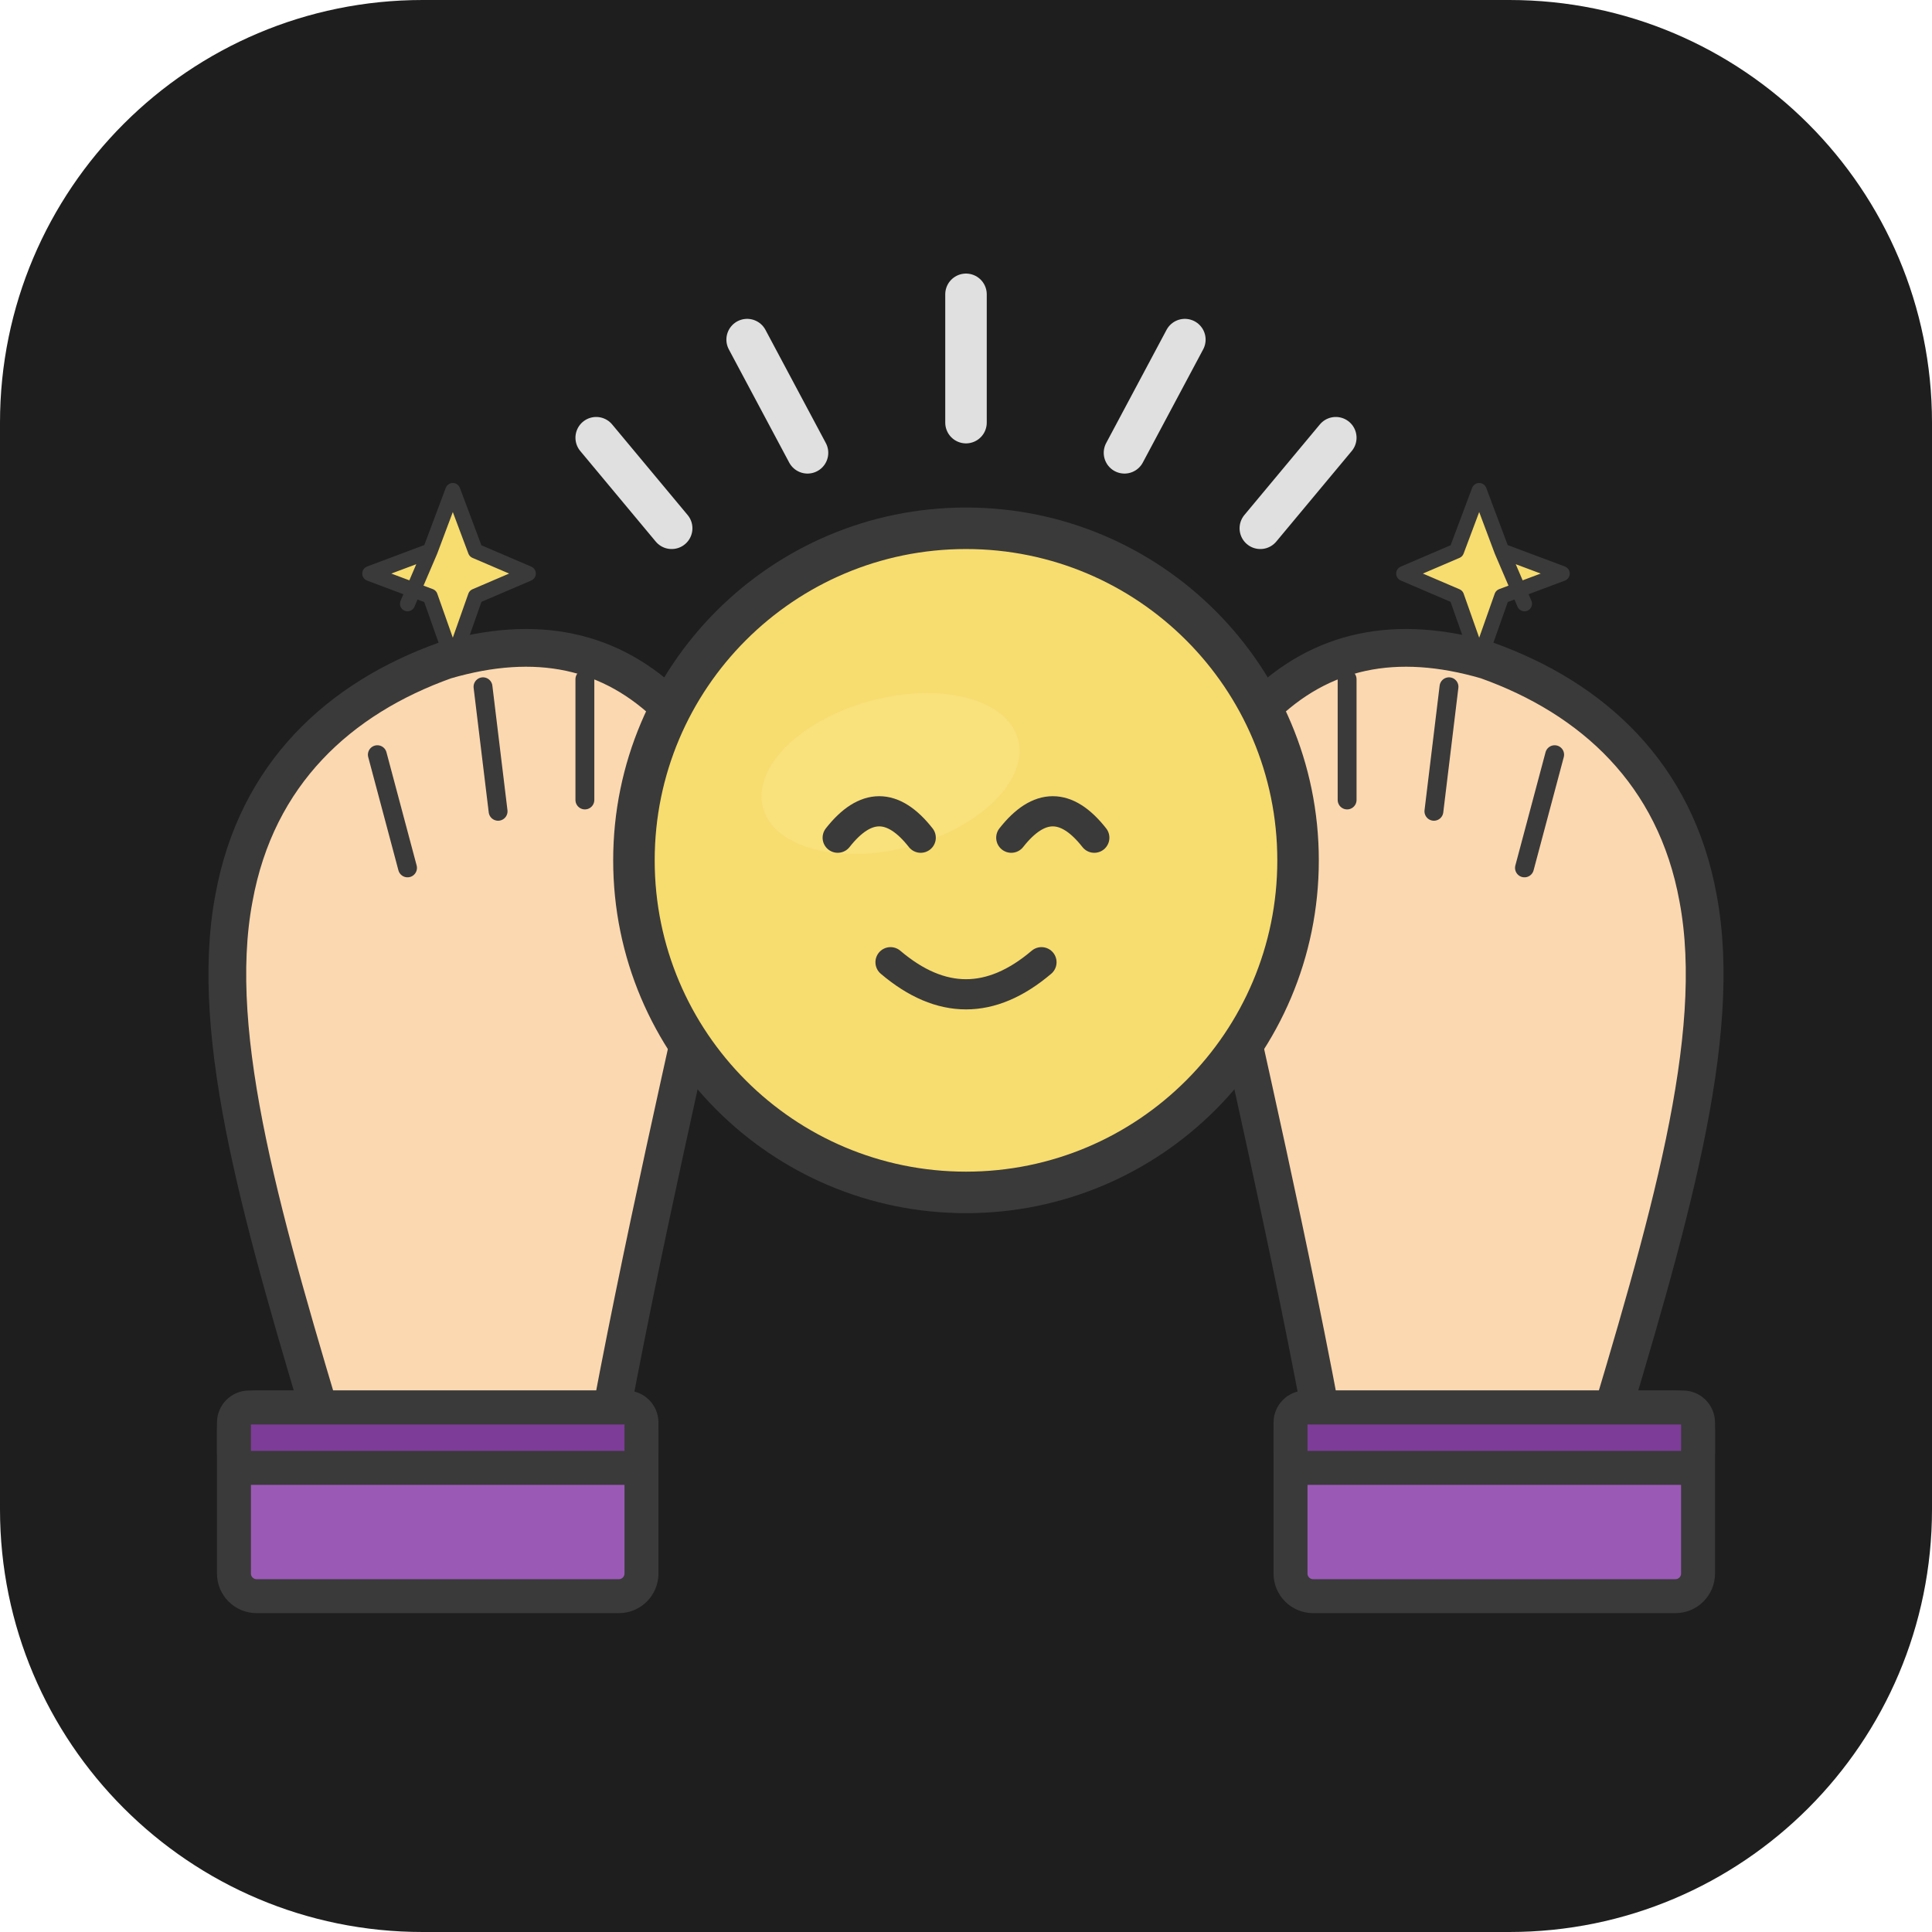
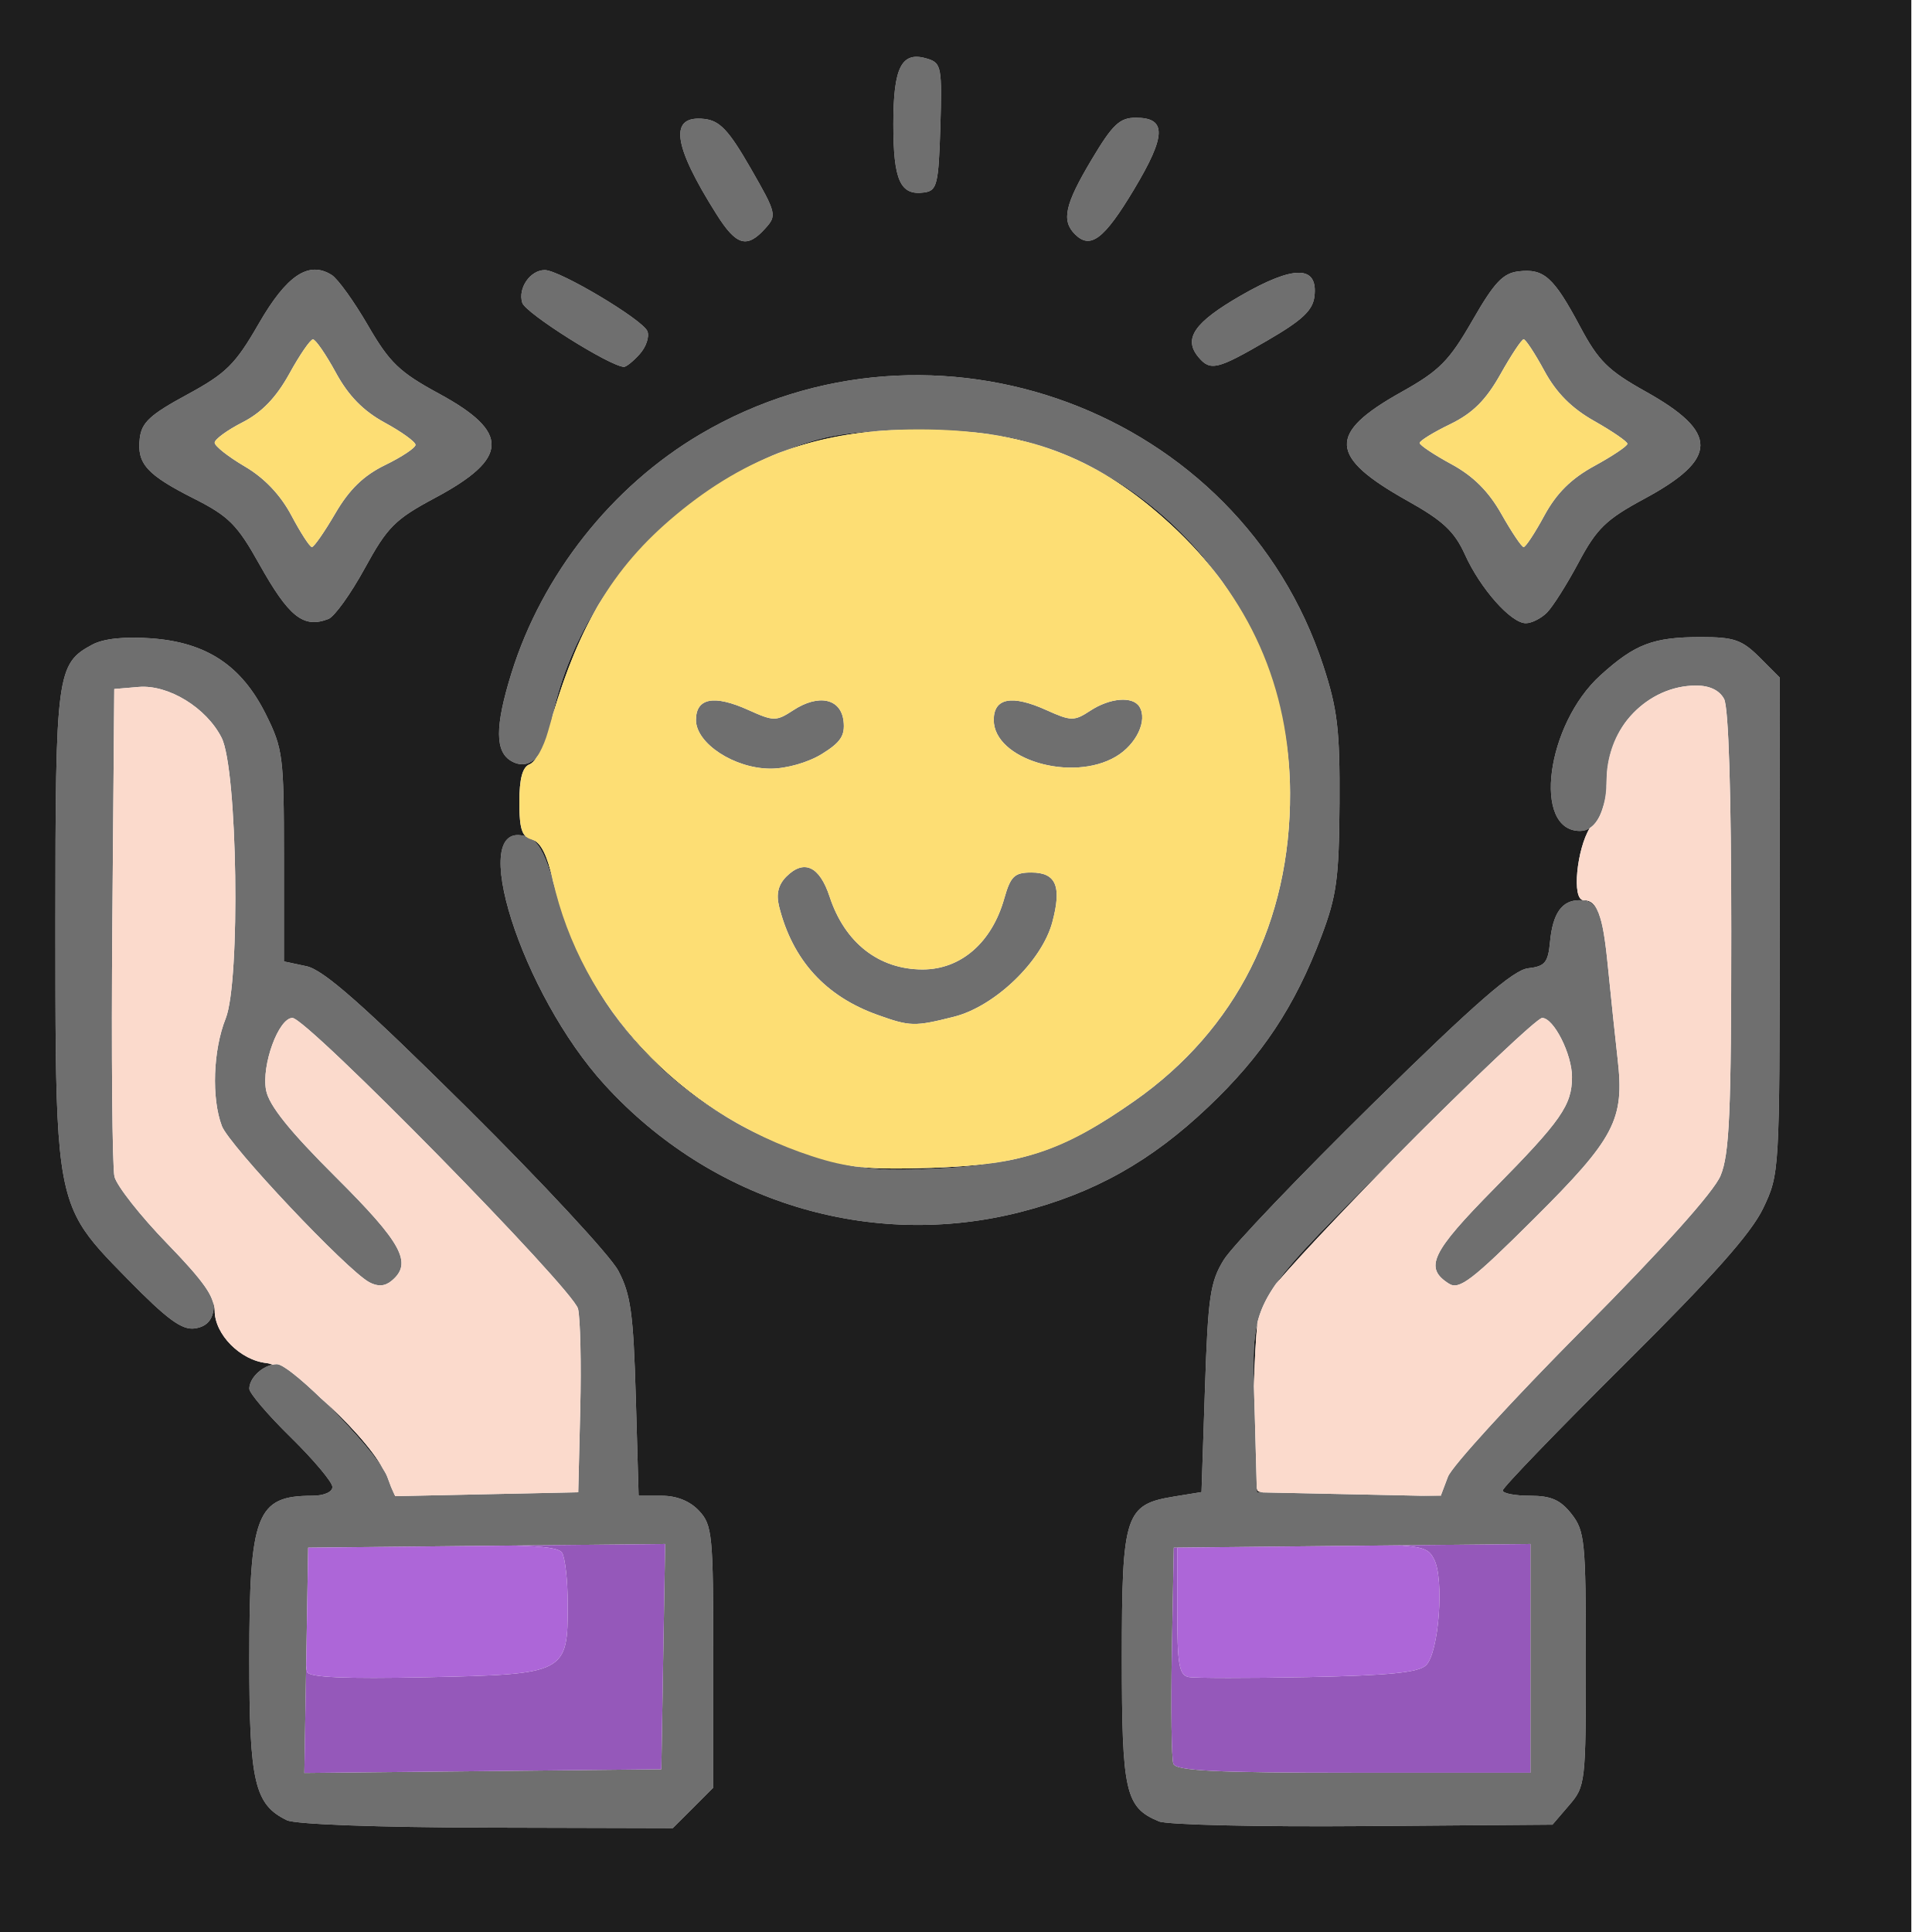
- <svg xmlns="http://www.w3.org/2000/svg" viewBox="0 0 512 512">
-   <rect width="512" height="512" rx="112" fill="#1e1e1e" />
-   <path d="M88 385 C70 325 55 275 62 238 C68 205 90 185 118 175 C142 168 162 172 178 188 C190 200 194 218 190 242 C183 275 170 330 160 385Z" fill="#fcd8b0" stroke="#3a3a3a" stroke-width="10" stroke-linejoin="round" />
-   <path d="M190 242 C202 228 216 232 220 248 C224 265 214 278 200 278 C190 278 186 265 188 255Z" fill="#fcd8b0" stroke="#3a3a3a" stroke-width="8" stroke-linejoin="round" />
-   <line x1="100" y1="200" x2="108" y2="230" stroke="#3a3a3a" stroke-width="5" stroke-linecap="round" />
-   <line x1="128" y1="182" x2="132" y2="215" stroke="#3a3a3a" stroke-width="5" stroke-linecap="round" />
-   <line x1="155" y1="180" x2="155" y2="212" stroke="#3a3a3a" stroke-width="5" stroke-linecap="round" />
-   <rect x="62" y="373" width="108" height="50" rx="6" fill="#9b59b6" stroke="#3a3a3a" stroke-width="9" />
-   <rect x="62" y="373" width="108" height="16" rx="4" fill="#7d3c98" stroke="#3a3a3a" stroke-width="9" />
-   <path d="M424 385 C442 325 457 275 450 238 C444 205 422 185 394 175 C370 168 350 172 334 188 C322 200 318 218 322 242 C329 275 342 330 352 385Z" fill="#fcd8b0" stroke="#3a3a3a" stroke-width="10" stroke-linejoin="round" />
-   <path d="M322 242 C310 228 296 232 292 248 C288 265 298 278 312 278 C322 278 326 265 324 255Z" fill="#fcd8b0" stroke="#3a3a3a" stroke-width="8" stroke-linejoin="round" />
-   <line x1="412" y1="200" x2="404" y2="230" stroke="#3a3a3a" stroke-width="5" stroke-linecap="round" />
-   <line x1="384" y1="182" x2="380" y2="215" stroke="#3a3a3a" stroke-width="5" stroke-linecap="round" />
-   <line x1="357" y1="180" x2="357" y2="212" stroke="#3a3a3a" stroke-width="5" stroke-linecap="round" />
-   <rect x="342" y="373" width="108" height="50" rx="6" fill="#9b59b6" stroke="#3a3a3a" stroke-width="9" />
-   <rect x="342" y="373" width="108" height="16" rx="4" fill="#7d3c98" stroke="#3a3a3a" stroke-width="9" />
-   <circle cx="256" cy="228" r="88" fill="#f7dc6f" stroke="#3a3a3a" stroke-width="11" />
-   <ellipse cx="236" cy="205" rx="35" ry="20" fill="#fce88d" opacity="0.4" transform="rotate(-15 236 205)" />
-   <path d="M222 222 Q233 208 244 222" fill="none" stroke="#3a3a3a" stroke-width="8" stroke-linecap="round" />
-   <path d="M268 222 Q279 208 290 222" fill="none" stroke="#3a3a3a" stroke-width="8" stroke-linecap="round" />
-   <path d="M236 255 Q256 272 276 255" fill="none" stroke="#3a3a3a" stroke-width="8" stroke-linecap="round" />
-   <g stroke="#e0e0e0" stroke-width="11" stroke-linecap="round">
-     <line x1="256" y1="112" x2="256" y2="78" />
-     <line x1="214" y1="120" x2="198" y2="90" />
-     <line x1="298" y1="120" x2="314" y2="90" />
-     <line x1="178" y1="140" x2="158" y2="116" />
-     <line x1="334" y1="140" x2="354" y2="116" />
+ <svg xmlns="http://www.w3.org/2000/svg" width="276" height="279" viewBox="0 0 276 279">
+   <g>
+     <path d="M 100.08 261.08 L 97.15 264.00 L 70.33 263.93 C54.47,263.89 42.65,263.45 41.42,262.86 C36.75,260.59 36.00,257.35 36.00,239.55 C36.00,218.64 37.02,216.00 45.08,216.00 C46.77,216.00 48.00,215.47 48.00,214.73 C48.00,214.04 45.30,210.82 42.00,207.58 C38.70,204.35 36.00,201.18 36.00,200.55 C36.00,198.90 38.13,197.00 39.98,197.00 C42.09,197.00 54.62,209.78 55.93,213.28 L 56.97 216.06 L 70.24 215.78 L 83.50 215.50 L 83.79 203.50 C83.95,196.90 83.80,190.38 83.47,189.00 C82.77,186.17 44.32,147.00 42.23,147.00 C40.23,147.00 37.74,153.82 38.42,157.43 C38.83,159.63 41.81,163.34 48.50,170.00 C58.06,179.52 59.62,182.41 56.56,184.95 C55.58,185.77 54.56,185.83 53.31,185.16 C50.06,183.39 33.11,165.43 32.04,162.61 C30.52,158.61 30.77,151.62 32.59,147.08 C34.74,141.69 34.30,111.08 32.00,106.54 C29.81,102.20 24.32,98.84 20.03,99.20 L 16.50 99.50 L 16.22 133.50 C16.07,152.20 16.21,168.59 16.53,169.92 C16.86,171.25 20.28,175.60 24.14,179.58 C29.46,185.06 31.08,187.39 30.83,189.16 C30.61,190.74 29.73,191.61 28.12,191.84 C26.27,192.10 24.13,190.53 18.46,184.75 C15.36,181.59 13.18,179.39 11.64,176.80 C8.00,170.66 8.00,162.36 8.00,133.97 L 8.00 133.27 C8.00,97.25 8.19,95.84 13.33,93.09 C14.95,92.22 17.96,91.90 21.83,92.18 C29.83,92.76 34.87,96.10 38.38,103.13 C40.86,108.12 41.00,109.19 41.00,123.62 L 41.00 138.84 L 44.25 139.53 C46.71,140.05 52.32,144.99 67.33,159.86 C78.23,170.66 88.11,181.30 89.28,183.50 C91.08,186.90 91.46,189.65 91.81,201.75 L 92.22 216.00 L 95.57 216.00 C97.73,216.00 99.65,216.78 100.96,218.19 C102.86,220.23 103.00,221.64 103.00,239.27 L 103.00 258.15 ZM 226.59 260.69 L 224.18 263.50 L 196.84 263.71 C181.80,263.83 168.54,263.52 167.36,263.03 C162.49,261.02 162.00,258.83 162.00,239.39 C162.00,218.67 162.46,217.26 169.56,216.11 L 173.50 215.47 L 174.00 200.49 C174.44,187.23 174.76,185.09 176.73,181.91 C177.96,179.93 187.71,169.73 198.39,159.23 C213.03,144.85 218.52,140.07 220.66,139.83 C223.10,139.55 223.55,139.01 223.83,136.00 C224.22,131.89 225.55,130.00 228.06,130.00 C230.73,130.00 231.42,131.66 232.23,140.00 C232.64,144.12 233.25,149.94 233.59,152.92 C234.60,161.69 233.21,164.35 221.52,175.99 C212.57,184.90 210.72,186.31 209.24,185.38 C205.61,183.09 206.66,180.88 215.79,171.62 C225.44,161.83 227.00,159.59 227.00,155.52 C227.00,152.23 224.36,147.00 222.69,147.00 C222.00,147.00 212.60,155.89 201.80,166.75 C188.17,180.45 183.33,184.96 181.73,190.41 C180.86,193.41 180.96,196.69 181.12,201.94 C181.15,202.74 181.18,203.60 181.20,204.50 L 181.50 215.50 L 194.76 215.78 L 208.03 216.06 L 209.08 213.28 C209.66,211.75 218.41,202.18 228.52,192.00 C240.04,180.41 247.49,172.11 248.45,169.78 C249.74,166.70 250.00,160.70 250.00,134.47 C250.00,114.60 249.62,102.15 248.96,100.93 C248.29,99.68 246.87,99.00 244.92,99.00 C237.97,99.00 232.01,105.14 232.00,112.32 C232.00,117.01 230.50,120.00 228.16,120.00 C221.24,120.00 223.27,104.60 231.13,97.50 C236.12,92.99 238.73,92.00 245.64,92.00 C250.40,92.00 251.55,92.40 254.08,94.92 L 257.00 97.85 L 256.99 133.67 C256.98,169.36 256.97,169.52 254.60,174.50 C252.87,178.11 247.31,184.37 234.60,196.99 C224.92,206.61 217.00,214.82 217.00,215.24 C217.00,215.66 218.77,216.00 220.93,216.00 C223.98,216.00 225.32,216.59 226.93,218.63 C228.85,221.08 229.00,222.57 229.00,239.58 C229.00,257.49 228.95,257.95 226.59,260.69 ZM 147.40 175.02 C125.69,180.58 102.78,173.58 87.34,156.68 C75.07,143.25 67.09,117.51 76.24,120.89 C77.78,121.46 78.84,123.48 80.19,128.41 C85.41,147.49 98.92,161.27 118.11,167.10 C124.04,168.90 126.85,169.17 135.35,168.76 C147.59,168.16 153.81,166.02 163.86,158.96 C178.50,148.68 186.36,133.11 186.29,114.50 C186.21,90.79 169.89,69.37 147.47,63.53 C140.23,61.65 125.23,61.56 118.50,63.36 C99.23,68.52 83.14,85.45 79.61,104.29 C78.70,109.14 76.50,111.34 73.93,109.96 C71.46,108.64 71.44,104.96 73.87,97.16 C78.29,82.98 88.35,70.25 101.10,62.72 C134.83,42.82 178.99,59.21 191.08,96.12 C193.14,102.41 193.49,105.36 193.43,116.00 C193.36,126.86 193.02,129.39 190.80,135.24 C186.98,145.35 182.27,152.46 174.49,159.84 C166.21,167.71 158.00,172.31 147.40,175.02 ZM 169.44 254.71 C169.83,255.72 175.50,256.00 195.47,256.00 L 221.00 256.00 L 221.00 222.97 L 195.25 223.23 L 169.50 223.50 L 169.22 238.46 C169.07,246.68 169.17,253.99 169.44,254.71 ZM 44.50 223.50 L 43.95 256.03 L 69.73 255.77 L 95.50 255.50 L 95.77 239.23 L 96.05 222.97 L 70.27 223.23 ZM 47.42 89.39 C43.81,90.78 41.72,89.11 37.42,81.43 C34.28,75.80 33.01,74.53 28.08,72.04 C21.19,68.56 19.76,66.98 20.18,63.32 C20.44,61.02 21.67,59.88 26.99,57.00 C32.68,53.91 33.96,52.65 37.37,46.73 C41.40,39.74 44.58,37.62 47.90,39.71 C48.78,40.26 51.13,43.53 53.13,46.98 C56.26,52.38 57.67,53.74 63.42,56.86 C73.69,62.44 73.53,66.19 62.77,71.93 C57.04,75.00 55.94,76.10 52.67,82.08 C50.65,85.77 48.29,89.06 47.42,89.39 ZM 223.38 88.47 C222.54,89.31 221.17,90.00 220.33,90.00 C218.19,90.00 213.75,84.99 211.53,80.06 C210.03,76.75 208.35,75.18 203.27,72.34 C191.84,65.94 191.64,62.61 202.35,56.62 C207.86,53.54 209.25,52.14 212.62,46.28 C215.79,40.76 217.04,39.44 219.32,39.18 C222.96,38.76 224.36,40.03 228.15,47.12 C230.80,52.11 232.21,53.51 237.62,56.53 C248.23,62.46 248.19,66.23 237.45,72.03 C231.92,75.01 230.58,76.31 227.96,81.22 C226.28,84.37 224.22,87.63 223.38,88.47 ZM 137.75 146.83 C132.07,148.26 131.44,148.25 126.75,146.57 C119.19,143.88 114.44,138.64 112.50,130.89 C112.06,129.10 112.39,127.76 113.55,126.59 C116.10,124.04 118.35,125.08 119.80,129.49 C121.98,136.14 126.91,140.00 133.23,140.00 C138.76,140.00 143.23,136.11 145.02,129.75 C145.93,126.54 146.49,126.00 148.93,126.00 C152.51,126.00 153.35,128.00 151.95,133.20 C150.43,138.83 143.65,145.35 137.75,146.83 ZM 216.82 74.25 C218.30,76.86 219.73,79.00 220.02,79.00 C220.31,79.00 221.66,76.95 223.02,74.43 C224.77,71.22 226.90,69.10 230.25,67.28 C232.86,65.85 235.00,64.42 235.00,64.09 C235.00,63.77 232.86,62.30 230.25,60.82 C226.96,58.97 224.74,56.74 223.02,53.57 C221.66,51.06 220.31,49.00 220.02,49.00 C219.73,49.00 218.22,51.28 216.66,54.06 C214.56,57.79 212.67,59.67 209.41,61.26 C206.98,62.43 205.00,63.66 205.00,63.97 C205.00,64.28 207.06,65.66 209.57,67.02 C212.74,68.74 214.97,70.96 216.82,74.25 ZM 42.08 74.44 C43.41,76.95 44.74,79.00 45.04,79.00 C45.34,79.00 46.86,76.81 48.42,74.14 C50.44,70.67 52.52,68.66 55.63,67.15 C58.03,65.98 60.00,64.67 60.00,64.24 C60.00,63.81 58.00,62.36 55.55,61.03 C52.44,59.33 50.31,57.15 48.49,53.80 C47.05,51.16 45.57,49.01 45.19,49.01 C44.81,49.02 43.27,51.26 41.77,53.99 C39.87,57.42 37.80,59.57 35.02,60.99 C32.81,62.12 31.00,63.44 31.00,63.93 C31.00,64.41 32.95,65.95 35.33,67.35 C38.17,69.01 40.50,71.46 42.08,74.44 ZM 161.14 109.26 C154.76,113.03 143.50,109.66 143.50,103.97 C143.50,100.79 146.11,100.29 151.09,102.54 C154.66,104.15 155.11,104.16 157.43,102.64 C160.28,100.77 163.57,100.50 164.54,102.06 C165.75,104.02 164.10,107.51 161.14,109.26 ZM 118.69 108.88 C116.70,110.11 113.59,111.00 111.28,111.00 C106.07,111.00 100.50,107.37 100.50,103.97 C100.50,100.79 103.11,100.29 108.09,102.54 C111.71,104.17 112.08,104.18 114.53,102.58 C118.20,100.17 121.43,100.86 121.81,104.13 C122.05,106.22 121.39,107.21 118.69,108.88 ZM 92.37 51.14 C91.45,52.17 90.42,52.99 90.10,52.98 C88.06,52.90 75.89,45.24 75.42,43.73 C74.75,41.64 76.56,39.00 78.67,39.00 C80.81,39.00 92.85,46.18 93.49,47.84 C93.80,48.64 93.29,50.12 92.37,51.14 ZM 110.48 33.02 C107.86,35.92 106.32,35.47 103.49,30.98 C97.10,20.87 96.56,16.59 101.74,17.18 C103.95,17.44 105.24,18.81 108.38,24.27 C112.15,30.83 112.21,31.11 110.48,33.02 ZM 183.00 49.18 C175.75,53.40 174.77,53.63 173.04,51.55 C170.84,48.89 172.46,46.55 179.20,42.67 C186.87,38.26 190.34,38.30 189.81,42.79 C189.57,44.83 188.06,46.24 183.00,49.18 ZM 163.76 27.35 C159.44,34.56 157.46,36.06 155.23,33.83 C153.25,31.85 153.77,29.53 157.62,23.07 C160.66,17.97 161.68,17.00 164.01,17.00 C168.49,17.00 168.43,19.55 163.76,27.35 ZM 135.79 18.33 C135.53,26.64 135.31,27.53 133.49,27.79 C130.00,28.29 129.00,26.08 129.00,17.92 C129.00,9.59 130.21,7.30 133.99,8.50 C135.93,9.11 136.05,9.78 135.79,18.33 Z" fill="#6f6f6f" />
+     <path d="M 169.44 254.71 C169.17,253.99 169.07,246.68 169.22,238.46 L 169.50 223.50 L 170.00 223.49 L 170.00 232.43 C170.00,240.36 170.26,241.90 171.64,242.18 C172.54,242.35 180.30,242.36 188.89,242.19 C200.64,241.95 204.85,241.53 205.93,240.47 C207.79,238.65 208.58,227.96 207.07,225.14 C206.42,223.91 205.91,223.39 201.95,223.16 L 221.00 222.97 L 221.00 256.00 L 195.47 256.00 C175.50,256.00 169.83,255.72 169.44,254.71 ZM 44.34 241.45 C44.64,242.23 49.83,242.46 61.64,242.21 C81.75,241.78 82.01,241.65 81.98,231.64 C81.98,228.26 81.61,224.93 81.16,224.23 C80.77,223.62 78.88,223.30 74.13,223.19 L 96.05 222.97 L 95.77 239.23 L 95.50 255.50 L 69.73 255.77 L 43.95 256.03 L 44.21 240.54 C44.25,241.00 44.29,241.31 44.34,241.45 Z" fill="rgb(149,88,186)" />
+     <path d="M 170.00 232.43 L 170.00 223.49 L 195.25 223.23 L 201.95 223.16 C205.91,223.39 206.42,223.91 207.07,225.14 C208.58,227.96 207.79,238.65 205.93,240.47 C204.85,241.53 200.64,241.95 188.89,242.19 C180.30,242.36 172.54,242.35 171.64,242.18 C170.26,241.90 170.00,240.36 170.00,232.43 ZM 44.50 223.50 L 74.13 223.19 C78.88,223.30 80.77,223.62 81.16,224.23 C81.61,224.93 81.98,228.26 81.98,231.64 C82.01,241.65 81.75,241.78 61.64,242.21 C49.83,242.46 44.64,242.23 44.34,241.45 C44.29,241.31 44.25,241.00 44.21,240.54 Z" fill="rgb(173,102,216)" />
+     <path d="M 0.00 0.00 L 276.00 0.00 L 276.00 279.00 L 0.00 279.00 ZM 147.40 175.02 C158.00,172.31 166.21,167.71 174.49,159.84 C182.27,152.46 186.98,145.35 190.80,135.24 C193.02,129.39 193.36,126.86 193.43,116.00 C193.49,105.36 193.14,102.41 191.08,96.12 C178.99,59.21 134.83,42.82 101.10,62.72 C88.35,70.25 78.29,82.98 73.87,97.16 C71.44,104.96 71.46,108.64 73.93,109.96 C75.28,110.69 76.54,110.42 77.55,109.29 C77.18,109.85 76.81,110.24 76.49,110.37 C75.45,110.76 75.00,112.42 75.00,115.85 C75.00,118.77 75.21,120.13 75.92,120.78 C67.28,118.14 75.22,143.42 87.34,156.68 C102.78,173.58 125.69,180.58 147.40,175.02 ZM 100.08 261.08 L 103.00 258.15 L 103.00 239.27 C103.00,221.64 102.86,220.23 100.96,218.19 C99.65,216.78 97.73,216.00 95.57,216.00 L 92.22 216.00 L 91.81 201.75 C91.46,189.65 91.08,186.90 89.28,183.50 C88.11,181.30 78.23,170.66 67.33,159.86 C52.32,144.99 46.71,140.05 44.25,139.53 L 41.00 138.84 L 41.00 123.62 C41.00,109.19 40.86,108.12 38.38,103.13 C34.87,96.10 29.83,92.76 21.83,92.18 C17.96,91.90 14.95,92.22 13.33,93.09 C8.19,95.84 8.00,97.25 8.00,133.27 L 8.00 133.97 C8.00,162.36 8.00,170.66 11.64,176.80 C13.18,179.39 15.36,181.59 18.46,184.75 C24.13,190.53 26.27,192.10 28.12,191.84 C29.73,191.61 30.61,190.74 30.83,189.16 C30.89,188.77 30.85,188.36 30.71,187.89 C30.91,188.40 31.00,188.86 31.00,189.27 C31.00,192.70 34.71,196.45 38.50,196.84 C38.75,196.87 39.04,196.94 39.37,197.07 C37.69,197.41 36.00,199.08 36.00,200.55 C36.00,201.18 38.70,204.35 42.00,207.58 C45.30,210.82 48.00,214.04 48.00,214.73 C48.00,215.47 46.77,216.00 45.08,216.00 C37.02,216.00 36.00,218.64 36.00,239.55 C36.00,257.35 36.75,260.59 41.42,262.86 C42.65,263.45 54.47,263.89 70.33,263.93 L 97.15 264.00 ZM 226.59 260.69 C228.95,257.95 229.00,257.49 229.00,239.58 C229.00,222.57 228.85,221.08 226.93,218.63 C225.32,216.59 223.98,216.00 220.93,216.00 C218.77,216.00 217.00,215.66 217.00,215.24 C217.00,214.82 224.92,206.61 234.60,196.99 C247.31,184.37 252.87,178.11 254.60,174.50 C256.97,169.52 256.98,169.36 256.99,133.67 L 257.00 97.85 L 254.08 94.92 C251.55,92.40 250.40,92.00 245.64,92.00 C238.73,92.00 236.12,92.99 231.13,97.50 C223.27,104.60 221.24,120.00 228.16,120.00 C228.68,120.00 229.15,119.86 229.57,119.58 C227.72,122.54 226.91,130.00 228.68,130.00 C229.77,130.00 230.49,130.63 231.05,132.45 C230.43,130.52 229.56,130.00 228.06,130.00 C225.55,130.00 224.22,131.89 223.83,136.00 C223.55,139.01 223.10,139.55 220.66,139.83 C218.52,140.07 213.03,144.85 198.39,159.23 C187.71,169.73 177.96,179.93 176.73,181.91 C174.76,185.09 174.44,187.23 174.00,200.49 L 173.50 215.47 L 169.56 216.11 C162.46,217.26 162.00,218.67 162.00,239.39 C162.00,258.83 162.49,261.02 167.36,263.03 C168.54,263.52 181.80,263.83 196.84,263.71 L 224.18 263.50 ZM 47.42 89.39 C48.29,89.06 50.65,85.77 52.67,82.08 C55.94,76.10 57.04,75.00 62.77,71.93 C73.53,66.19 73.69,62.44 63.42,56.86 C57.67,53.74 56.26,52.38 53.13,46.98 C51.13,43.53 48.78,40.26 47.90,39.71 C44.58,37.62 41.40,39.74 37.37,46.73 C33.96,52.65 32.68,53.91 26.99,57.00 C21.67,59.88 20.44,61.02 20.18,63.32 C19.76,66.98 21.19,68.56 28.08,72.04 C33.01,74.53 34.28,75.80 37.42,81.43 C41.72,89.11 43.81,90.78 47.42,89.39 ZM 223.38 88.47 C224.22,87.63 226.28,84.37 227.96,81.22 C230.58,76.31 231.92,75.01 237.45,72.03 C248.19,66.23 248.23,62.46 237.62,56.53 C232.21,53.51 230.80,52.11 228.15,47.12 C224.36,40.03 222.96,38.76 219.32,39.18 C217.04,39.44 215.79,40.76 212.62,46.28 C209.25,52.14 207.86,53.54 202.35,56.62 C191.64,62.61 191.84,65.94 203.27,72.34 C208.35,75.18 210.03,76.75 211.53,80.06 C213.75,84.99 218.19,90.00 220.33,90.00 C221.17,90.00 222.54,89.31 223.38,88.47 ZM 92.37 51.14 C93.29,50.12 93.80,48.64 93.49,47.84 C92.85,46.18 80.81,39.00 78.67,39.00 C76.56,39.00 74.75,41.64 75.42,43.73 C75.89,45.24 88.06,52.90 90.10,52.98 C90.42,52.99 91.45,52.17 92.37,51.14 ZM 110.48 33.02 C112.21,31.11 112.15,30.83 108.38,24.27 C105.24,18.81 103.95,17.44 101.74,17.18 C96.56,16.59 97.10,20.87 103.49,30.98 C106.32,35.47 107.86,35.92 110.48,33.02 ZM 183.00 49.18 C188.06,46.24 189.57,44.83 189.81,42.79 C190.34,38.30 186.87,38.26 179.20,42.67 C172.46,46.55 170.84,48.89 173.04,51.55 C174.77,53.63 175.75,53.40 183.00,49.18 ZM 163.76 27.35 C168.43,19.55 168.49,17.00 164.01,17.00 C161.68,17.00 160.66,17.97 157.62,23.07 C153.77,29.53 153.25,31.85 155.23,33.83 C157.46,36.06 159.44,34.56 163.76,27.35 ZM 135.79 18.33 C136.05,9.78 135.93,9.11 133.99,8.50 C130.21,7.30 129.00,9.59 129.00,17.92 C129.00,26.08 130.00,28.29 133.49,27.79 C135.31,27.53 135.53,26.64 135.79,18.33 ZM 201.80 166.75 C202.73,165.81 203.66,164.88 204.57,163.97 C196.60,172.00 188.18,180.81 184.27,185.38 C187.11,181.34 192.34,176.26 201.80,166.75 ZM 141.76 62.55 C143.92,62.79 145.88,63.12 147.47,63.53 C159.25,66.60 169.35,73.97 176.29,83.71 C174.22,80.93 171.82,78.28 169.11,75.78 C160.71,68.02 152.44,63.93 141.76,62.55 ZM 79.81 103.27 C81.02,97.59 83.36,92.10 86.57,87.07 C83.89,91.57 81.73,96.81 79.81,103.27 ZM 135.35 168.76 C129.70,169.03 126.56,169.01 123.35,168.43 C126.11,168.79 129.32,168.82 134.50,168.65 C139.27,168.49 143.07,168.14 146.47,167.41 C143.22,168.15 139.66,168.55 135.35,168.76 ZM 111.57 65.77 C113.82,64.80 116.14,63.99 118.50,63.36 C120.87,62.73 124.27,62.33 127.99,62.16 C121.98,62.55 116.60,63.72 111.57,65.77 ZM 46.34 201.92 C50.02,205.16 53.77,209.26 55.29,212.08 C53.69,209.57 49.83,205.29 46.34,201.92 ZM 87.96 145.44 C92.78,152.37 99.27,158.22 106.92,162.47 C99.18,158.29 92.77,152.53 87.96,145.44 ZM 181.58 190.97 C181.34,193.28 181.16,196.66 181.07,200.18 C180.96,196.22 180.96,193.46 181.58,190.97 ZM 76.94 121.28 C78.12,121.70 79.02,123.53 79.83,127.11 C79.84,127.16 79.85,127.20 79.86,127.25 C78.87,123.87 78.01,122.09 76.94,121.28 ZM 231.48 116.57 C231.82,115.40 232.00,113.96 232.00,112.32 C232.01,109.24 233.11,106.35 234.91,104.05 C233.09,106.42 232.01,109.45 232.00,112.75 C232.00,114.24 231.83,115.51 231.48,116.57 ZM 181.67 215.33 C181.73,215.40 181.97,215.46 182.36,215.52 L 181.50 215.50 L 181.48 214.90 C181.54,215.12 181.60,215.27 181.67,215.33 ZM 205.26 216.00 L 208.05 216.00 L 208.03 216.06 ZM 226.08 194.47 C217.05,203.67 209.64,211.85 209.08,213.27 L 209.09 213.25 C209.62,211.86 217.04,203.68 226.08,194.47 ZM 56.46 214.70 L 57.05 216.06 L 56.97 216.06 ZM 222.71 147.00 C222.68,147.00 222.64,147.01 222.59,147.03 C222.63,147.01 222.67,147.00 222.69,147.00 C222.70,147.00 222.70,147.00 222.71,147.00 Z" fill="#1e1e1e" />
+     <path d="M 181.58 190.97 C181.63,190.78 181.68,190.59 181.73,190.41 C182.22,188.74 183.01,187.16 184.27,185.38 C188.18,180.81 196.60,172.00 204.57,163.97 C213.80,154.77 221.47,147.56 222.59,147.03 C222.64,147.01 222.68,147.00 222.71,147.00 C224.37,147.03 227.00,152.24 227.00,155.52 C227.00,159.59 225.44,161.83 215.79,171.62 C206.66,180.88 205.61,183.09 209.24,185.38 C210.72,186.31 212.57,184.90 221.52,175.99 C233.21,164.35 234.60,161.69 233.59,152.92 C233.25,149.94 232.64,144.12 232.23,140.00 C231.87,136.33 231.54,133.96 231.05,132.45 L 231.05 132.45 C230.49,130.63 229.77,130.00 228.68,130.00 C226.91,130.00 227.72,122.54 229.57,119.58 C230.41,119.05 231.06,118.01 231.48,116.57 C231.83,115.51 232.00,114.24 232.00,112.75 C232.01,109.45 233.09,106.42 234.91,104.05 C237.31,101.00 240.95,99.00 244.92,99.00 C246.87,99.00 248.29,99.68 248.96,100.93 C249.62,102.15 250.00,114.60 250.00,134.47 C250.00,160.70 249.74,166.70 248.45,169.78 C247.49,172.11 240.04,180.41 228.52,192.00 C227.70,192.83 226.88,193.65 226.08,194.47 L 226.03 194.52 C217.01,203.71 209.62,211.86 209.09,213.25 L 209.08 213.27 L 209.08 213.27 L 209.08 213.28 L 208.05 216.00 L 205.26 216.00 L 194.76 215.78 L 182.36 215.52 C181.97,215.46 181.73,215.40 181.67,215.33 C181.60,215.27 181.54,215.12 181.48,214.90 L 181.20 204.50 C181.18,203.60 181.15,202.74 181.12,201.94 C181.10,201.33 181.09,200.74 181.07,200.18 C181.16,196.66 181.34,193.28 181.58,190.97 ZM 46.34 201.92 C43.46,199.15 40.84,197.00 39.98,197.00 C39.78,197.00 39.57,197.02 39.37,197.07 C39.04,196.94 38.75,196.87 38.50,196.84 C34.71,196.45 31.00,192.70 31.00,189.27 C31.00,188.86 30.91,188.40 30.71,187.89 C30.20,186.22 28.30,183.87 24.14,179.58 C20.28,175.60 16.86,171.25 16.53,169.92 C16.21,168.59 16.07,152.20 16.22,133.50 L 16.50 99.50 L 20.03 99.20 C24.32,98.84 29.81,102.20 32.00,106.54 C34.30,111.08 34.74,141.69 32.59,147.08 C30.77,151.62 30.52,158.61 32.04,162.61 C33.11,165.43 50.06,183.39 53.31,185.16 C54.56,185.83 55.58,185.77 56.56,184.95 C59.62,182.41 58.06,179.52 48.50,170.00 C41.81,163.34 38.83,159.63 38.42,157.43 C37.74,153.82 40.23,147.00 42.23,147.00 C44.32,147.00 82.77,186.17 83.47,189.00 C83.80,190.38 83.95,196.90 83.79,203.50 L 83.50 215.50 L 70.24 215.78 L 57.05 216.06 L 56.46 214.70 L 55.93 213.28 C55.81,212.95 55.59,212.55 55.29,212.08 C53.77,209.26 50.02,205.16 46.34,201.92 Z" fill="rgb(251,218,204)" />
+     <path d="M 117.23 166.96 C98.26,160.77 83.96,145.53 79.83,127.11 C78.99,123.39 78.05,121.57 76.81,121.24 C75.37,120.86 75.00,119.75 75.00,115.85 C75.00,112.42 75.45,110.76 76.49,110.37 C77.31,110.05 78.50,107.93 79.13,105.65 C83.26,90.72 88.36,82.05 97.57,74.38 C107.86,65.79 118.50,62.03 132.54,62.01 C147.98,61.99 158.45,65.93 169.11,75.78 C180.47,86.27 186.24,99.27 186.29,114.50 C186.36,133.11 178.50,148.68 163.86,158.96 C153.38,166.32 147.65,168.21 134.50,168.65 C125.44,168.94 122.39,168.65 117.23,166.96 ZM 137.75 146.83 C143.65,145.35 150.43,138.83 151.95,133.20 C153.35,128.00 152.51,126.00 148.93,126.00 C146.49,126.00 145.93,126.54 145.02,129.75 C143.23,136.11 138.76,140.00 133.23,140.00 C126.91,140.00 121.98,136.14 119.80,129.49 C118.35,125.08 116.10,124.04 113.55,126.59 C112.39,127.76 112.06,129.10 112.50,130.89 C114.44,138.64 119.19,143.88 126.75,146.57 C131.44,148.25 132.07,148.26 137.75,146.83 ZM 118.69 108.88 C121.39,107.21 122.05,106.22 121.81,104.13 C121.43,100.86 118.20,100.17 114.53,102.58 C112.08,104.18 111.71,104.17 108.09,102.54 C103.11,100.29 100.50,100.79 100.50,103.97 C100.50,107.37 106.07,111.00 111.28,111.00 C113.59,111.00 116.70,110.11 118.69,108.88 ZM 161.14 109.26 C164.10,107.51 165.75,104.02 164.54,102.06 C163.57,100.50 160.28,100.77 157.43,102.64 C155.11,104.16 154.66,104.15 151.09,102.54 C146.11,100.29 143.50,100.79 143.50,103.97 C143.50,109.66 154.76,113.03 161.14,109.26 ZM 42.08 74.44 C40.50,71.46 38.17,69.01 35.33,67.35 C32.95,65.95 31.00,64.41 31.00,63.93 C31.00,63.44 32.81,62.12 35.02,60.99 C37.80,59.57 39.87,57.42 41.77,53.99 C43.27,51.26 44.81,49.02 45.19,49.01 C45.57,49.01 47.05,51.16 48.49,53.80 C50.31,57.15 52.44,59.33 55.55,61.03 C58.00,62.36 60.00,63.81 60.00,64.24 C60.00,64.67 58.03,65.98 55.63,67.15 C52.52,68.66 50.44,70.67 48.42,74.14 C46.86,76.81 45.34,79.00 45.04,79.00 C44.74,79.00 43.41,76.95 42.08,74.44 ZM 216.82 74.25 C214.97,70.96 212.74,68.74 209.57,67.02 C207.06,65.66 205.00,64.28 205.00,63.97 C205.00,63.66 206.98,62.43 209.41,61.26 C212.67,59.67 214.56,57.79 216.66,54.06 C218.22,51.28 219.73,49.00 220.02,49.00 C220.31,49.00 221.66,51.06 223.02,53.57 C224.74,56.74 226.96,58.97 230.25,60.82 C232.86,62.30 235.00,63.77 235.00,64.09 C235.00,64.42 232.86,65.85 230.25,67.28 C226.90,69.10 224.77,71.22 223.02,74.43 C221.66,76.95 220.31,79.00 220.02,79.00 C219.73,79.00 218.30,76.86 216.82,74.25 Z" fill="rgb(253,222,116)" />
  </g>
-   <path d="M108 160 L114 146 L120 130 L126 146 L140 152 L126 158 L120 175 L114 158 L98 152 L114 146Z" fill="#f7dc6f" stroke="#3a3a3a" stroke-width="4" stroke-linejoin="round" />
-   <path d="M404 160 L398 146 L392 130 L386 146 L372 152 L386 158 L392 175 L398 158 L414 152 L398 146Z" fill="#f7dc6f" stroke="#3a3a3a" stroke-width="4" stroke-linejoin="round" />
</svg>
